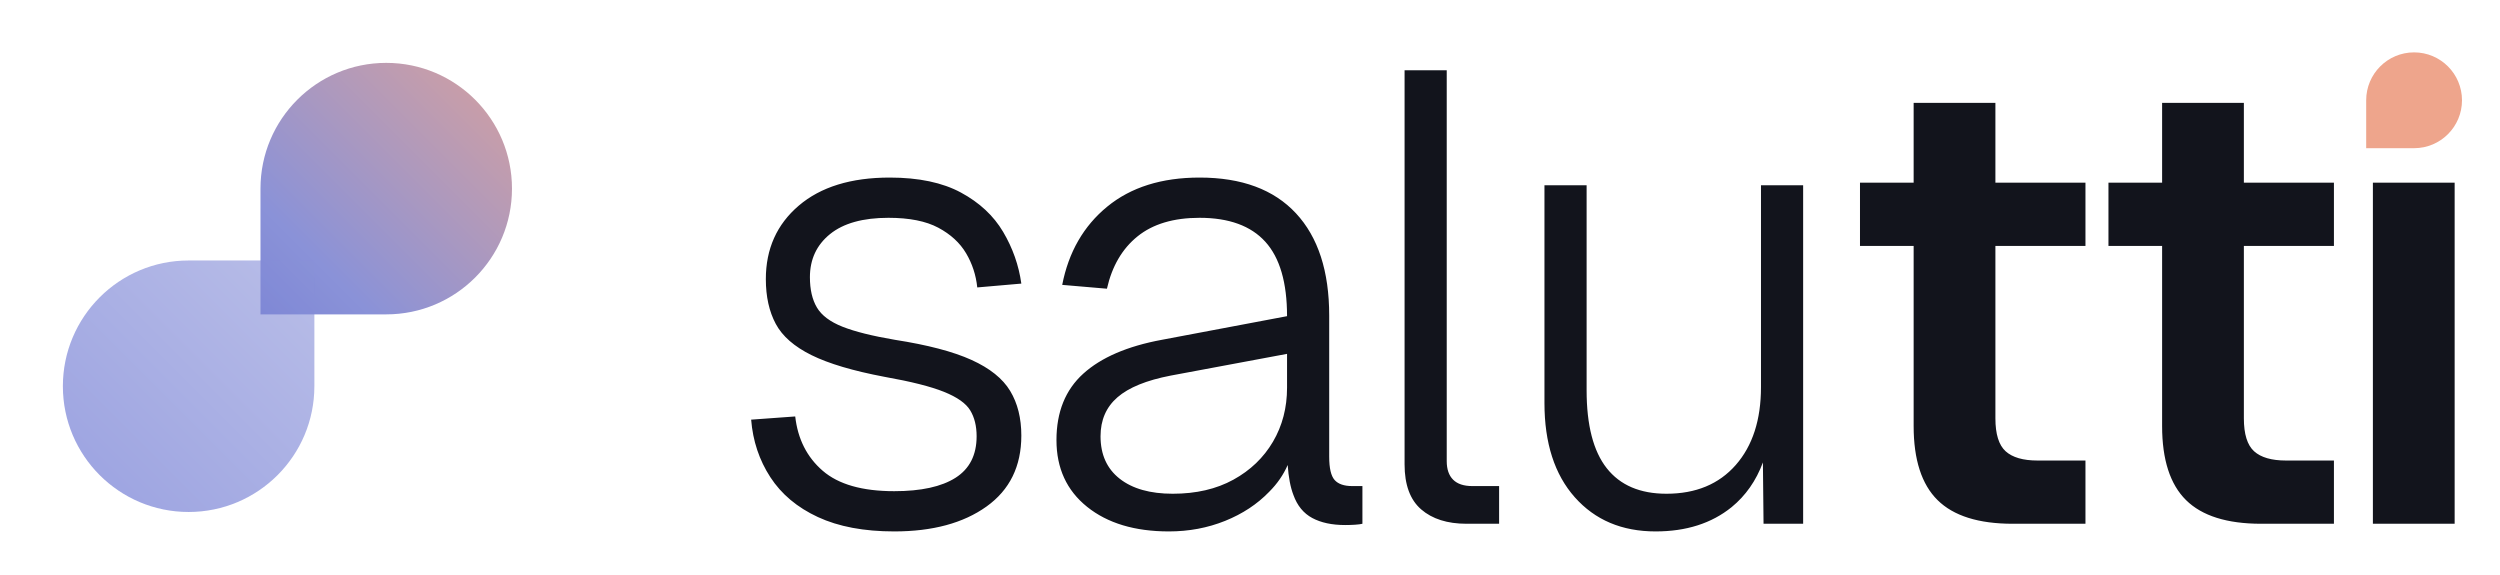
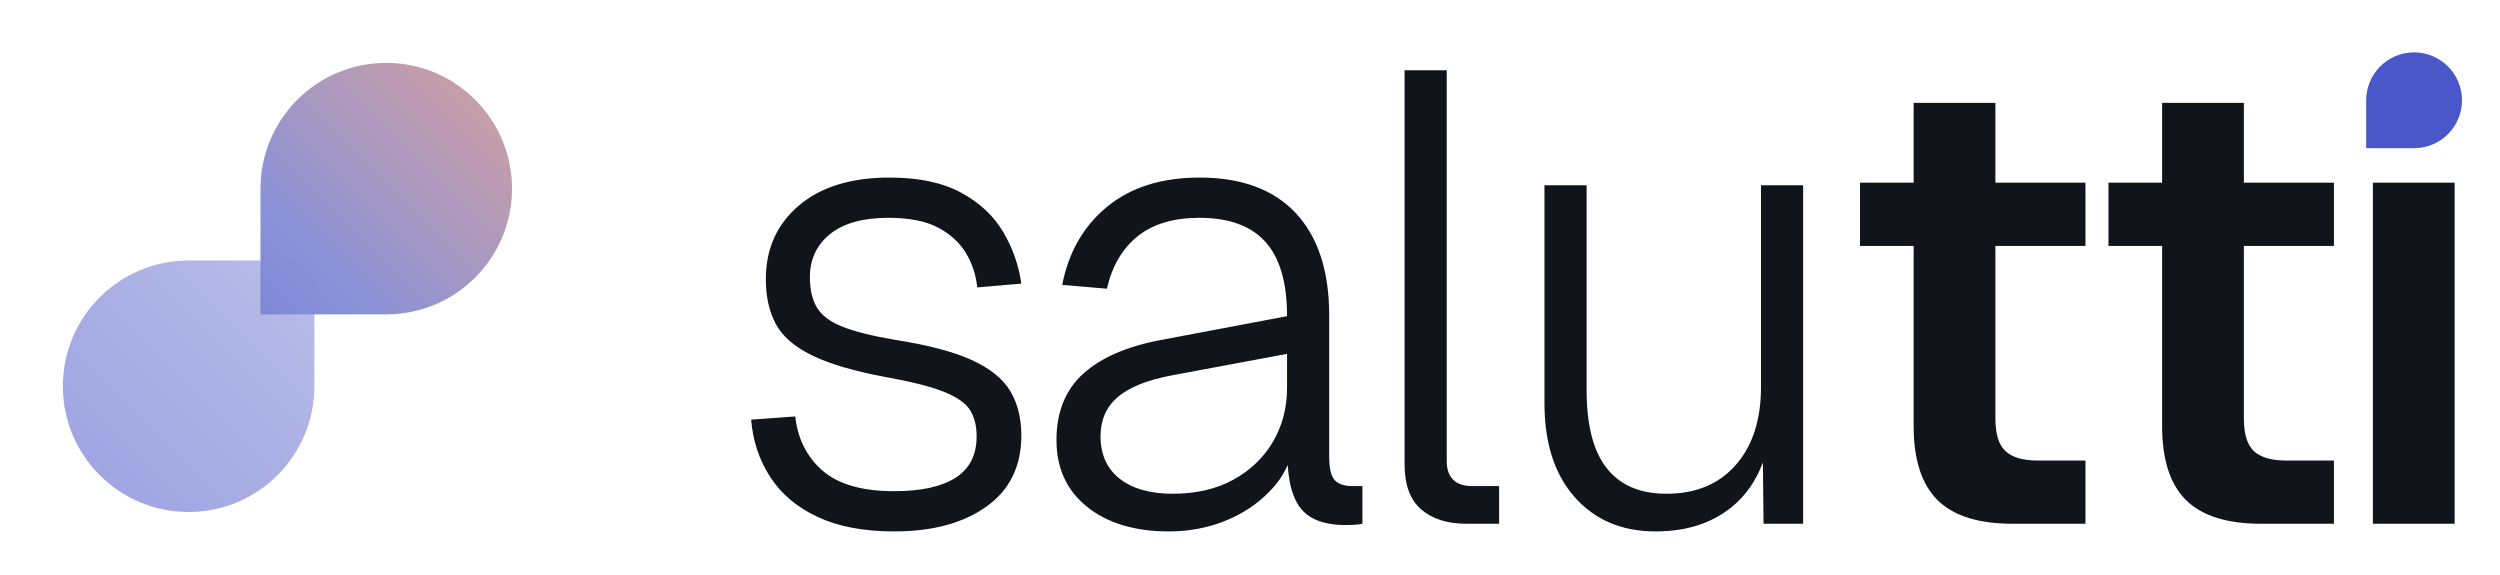
<svg xmlns="http://www.w3.org/2000/svg" viewBox="0 0 3914 900">
  <defs>
    <linearGradient id="g" x1="0" y1="64" x2="64" y2="0" gradientUnits="userSpaceOnUse">
      <stop offset="0" stop-color="#4a57c9" />
      <stop offset=".55" stop-color="#8a92d8" />
      <stop offset="1" stop-color="#eea58c" />
    </linearGradient>
  </defs>
-   <g transform="translate(0 0.0) scale(14.0625)">
+   <g transform="scale(14.0625)">
    <path d="M29.0 35.0V21.0A14.0 14.0 0 0 1 43.0 7.0A14.0 14.0 0 0 1 57.0 21.0A14.0 14.0 0 0 1 43.0 35.0Z" fill="url(#g)" />
    <path d="M35.0 29.0V43.0A14.0 14.0 0 0 1 21.0 57.0A14.0 14.0 0 0 1 7.0 43.0A14.0 14.0 0 0 1 21.0 29.0Z" fill="url(#g)" fill-opacity=".6" />
  </g>
-   <g transform="translate(1130 60.0)">
+   <g transform="translate(1130 60)">
    <path d="M270 772Q199 772 150.5 749.5Q102 727 76.0 687.0Q50 647 46 597L115 592Q121 645 158.0 677.0Q195 709 270 709Q333 709 366.0 688.0Q399 667 399 623Q399 599 389.0 582.5Q379 566 348.0 553.5Q317 541 255 530Q181 516 140.5 496.0Q100 476 84.5 447.0Q69 418 69 377Q69 306 120.5 262.0Q172 218 263 218Q331 218 374.5 241.5Q418 265 440.5 303.0Q463 341 469 384L400 390Q397 361 382.5 336.5Q368 312 339.0 296.5Q310 281 261 281Q201 281 169.5 306.5Q138 332 138 374Q138 403 149.0 421.5Q160 440 189.0 451.5Q218 463 271 472Q348 484 391.0 503.5Q434 523 451.5 552.0Q469 581 469 622Q469 694 414.5 733.0Q360 772 270 772Z M700 772Q620 772 572.0 733.5Q524 695 524.0 629.0Q524 563 566.0 525.0Q608 487 689 472L885 435Q885 356 851.0 318.5Q817 281 748 281Q687 281 651.0 310.0Q615 339 603 392L533 386Q548 309 603.5 263.5Q659 218 748 218Q847 218 899.0 274.0Q951 330 951 434V655Q951 682 959.5 691.5Q968 701 987 701H1003V760Q999 761 991.5 761.5Q984 762 976 762Q945 762 924.5 751.0Q904 740 895 715Q888 697 886 668Q876 691 857 710Q829 739 788.0 755.5Q747 772 700 772ZM706 713Q761 713 801.0 691.0Q841 669 863.0 631.5Q885 594 885 547V494L703 528Q646 539 619.5 562.0Q593 585 593 623Q593 666 623.0 689.5Q653 713 706 713Z M1166 760Q1121 760 1095.0 737.5Q1069 715 1069 667V50H1135V662Q1135 681 1145.0 691.0Q1155 701 1175 701H1217V760Z M1462 772Q1383 772 1335.5 718.5Q1288 665 1288 571V230H1354V551Q1354 633 1385.5 673.0Q1417 713 1479 713Q1548 713 1587.5 668.0Q1627 623 1627 546V230H1693V760H1631L1630 664Q1614 707 1581 734Q1534 772 1462 772Z M2021 760Q1941 760 1903.5 723.0Q1866 686 1866 607V325H1782V226H1866V101H1994V226H2135V325H1994V595Q1994 632 2010.0 646.5Q2026 661 2060 661H2135V760Z M2410 760Q2330 760 2292.5 723.0Q2255 686 2255 607V325H2171V226H2255V101H2383V226H2524V325H2383V595Q2383 632 2399.0 646.5Q2415 661 2449 661H2524V760Z M2585 760V226H2713V760Z" fill="#12141c" />
-     <path d="M2574.5 172V97.0A75.0 75.0 0 0 1 2649.5 22A75.0 75.0 0 0 1 2724.5 97.0A75.0 75.0 0 0 1 2649.5 172Z" fill="#eea58c" />
+     <path d="M2574.5 172V97.0A75.0 75.0 0 0 1 2649.5 22A75.0 75.0 0 0 1 2724.5 97.0A75.0 75.0 0 0 1 2649.5 172Z" fill="#4a57c9" />
  </g>
</svg>
